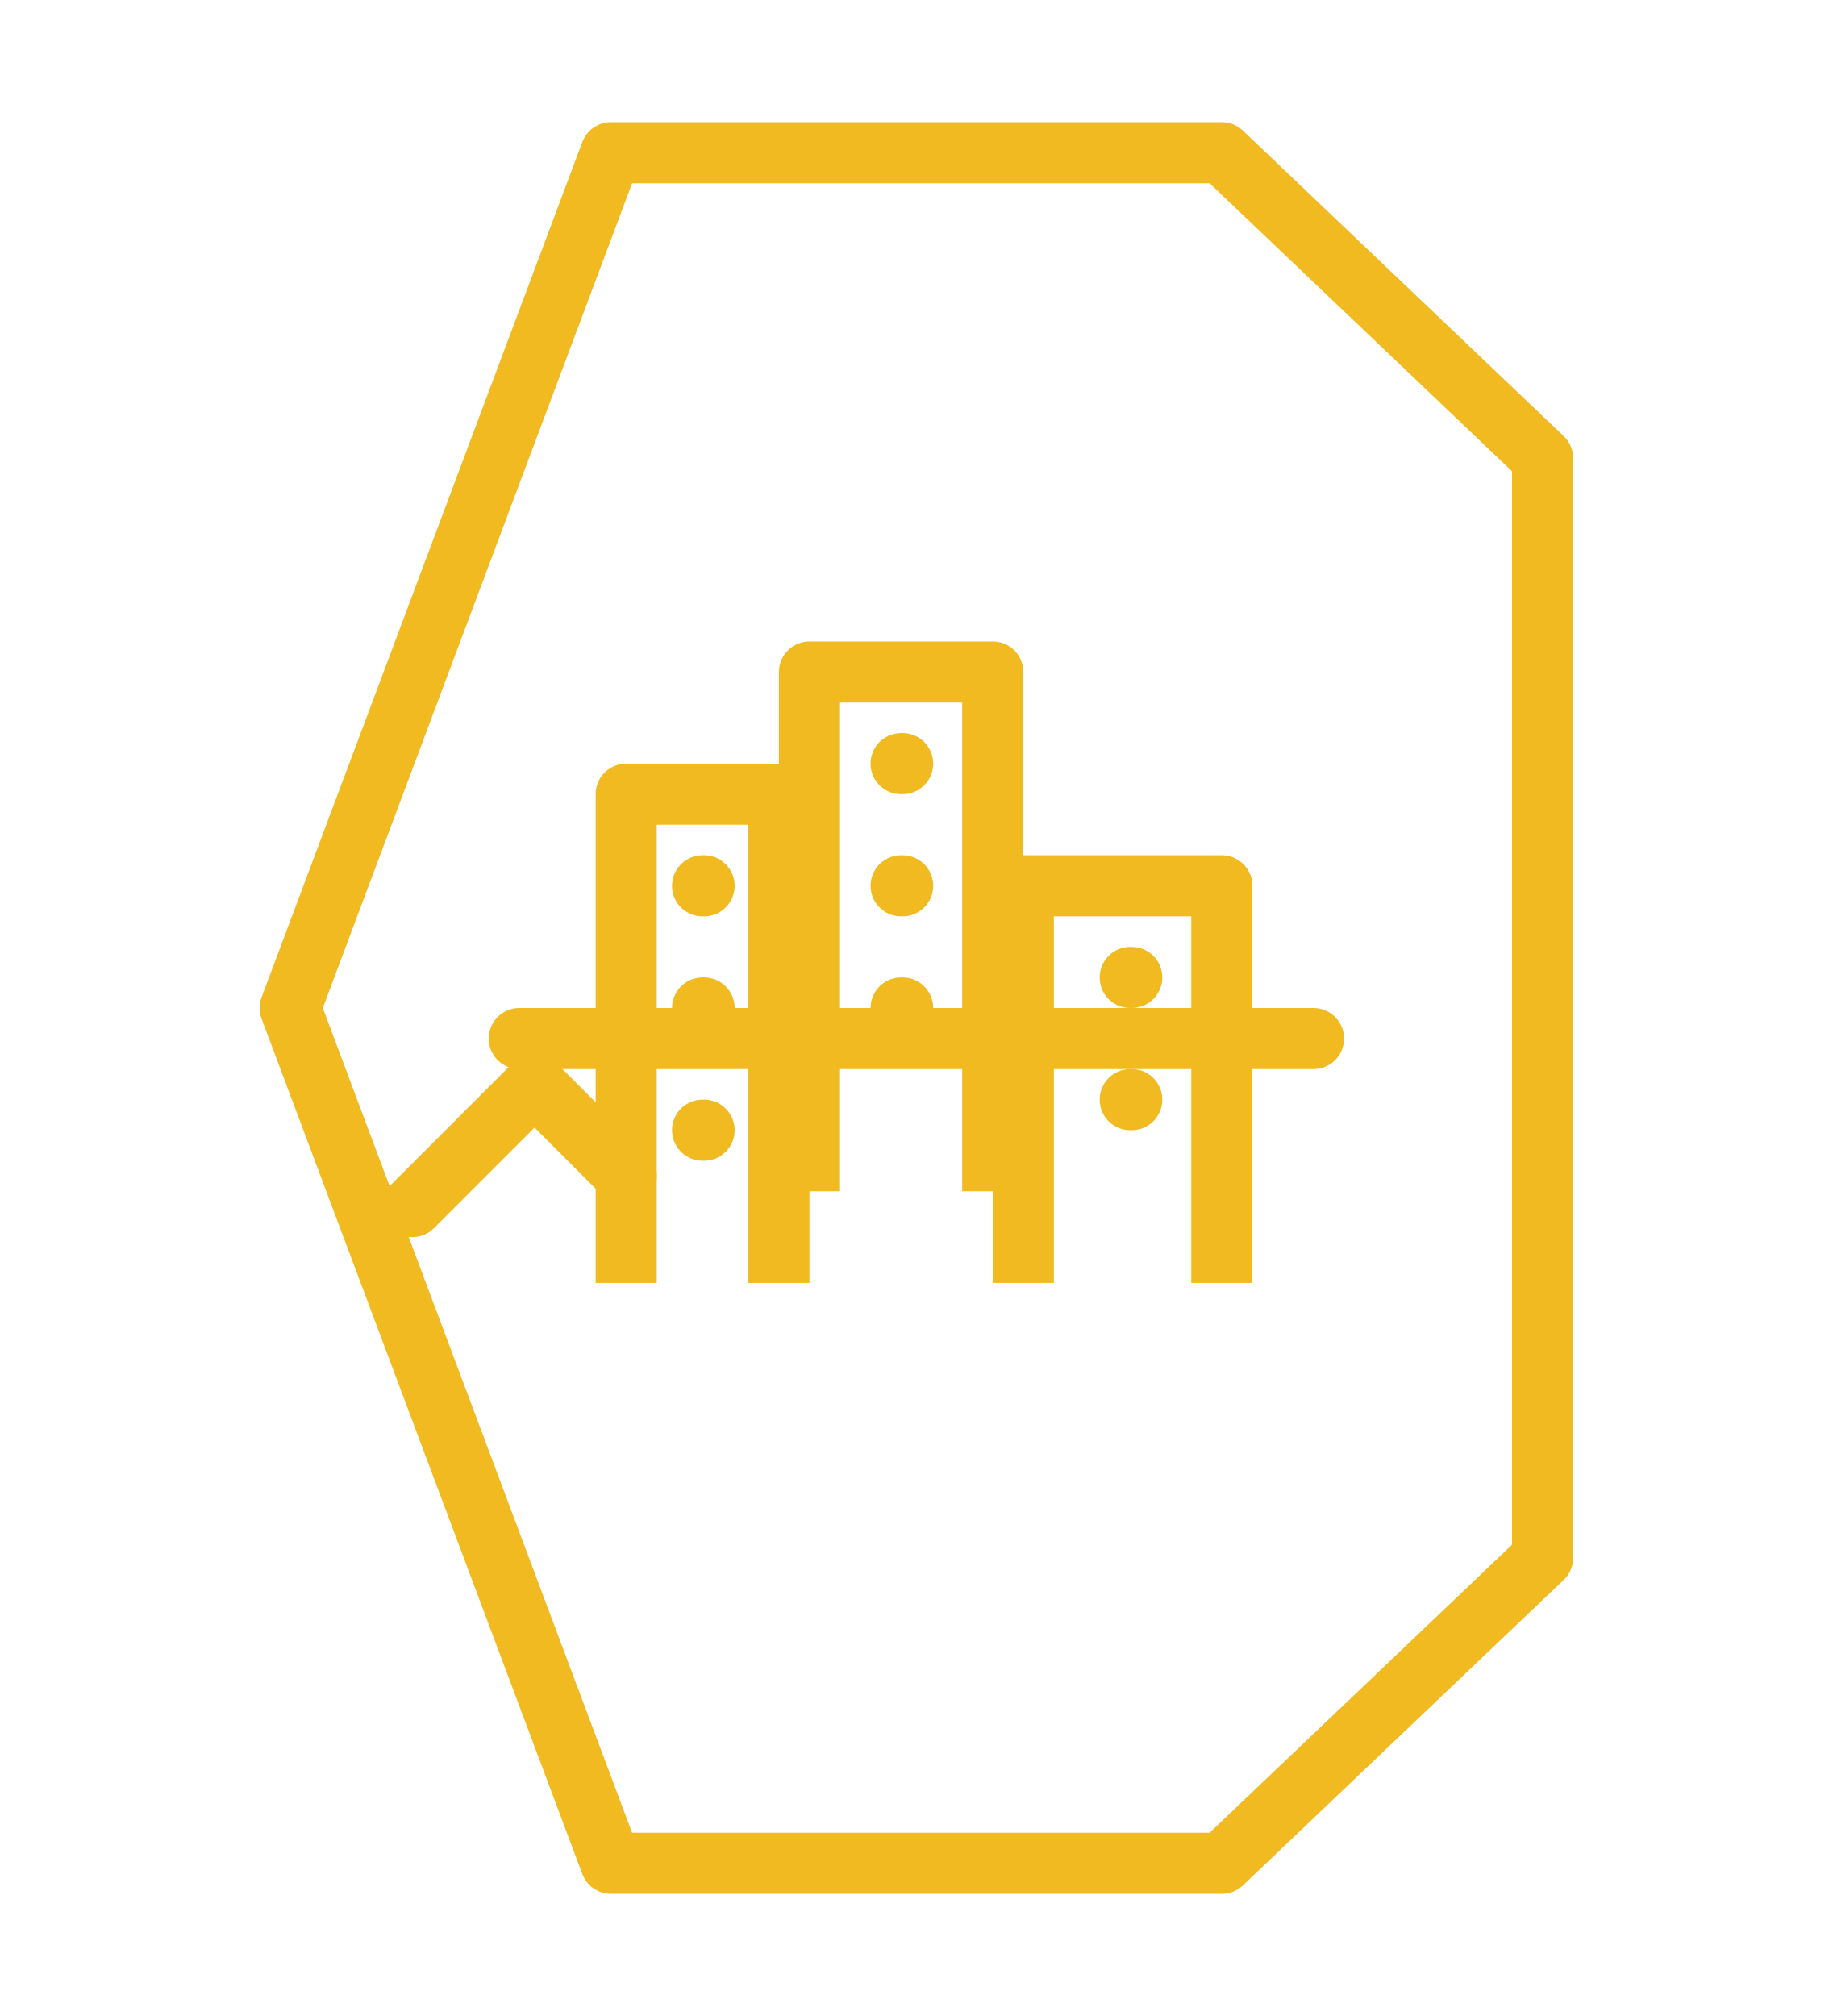
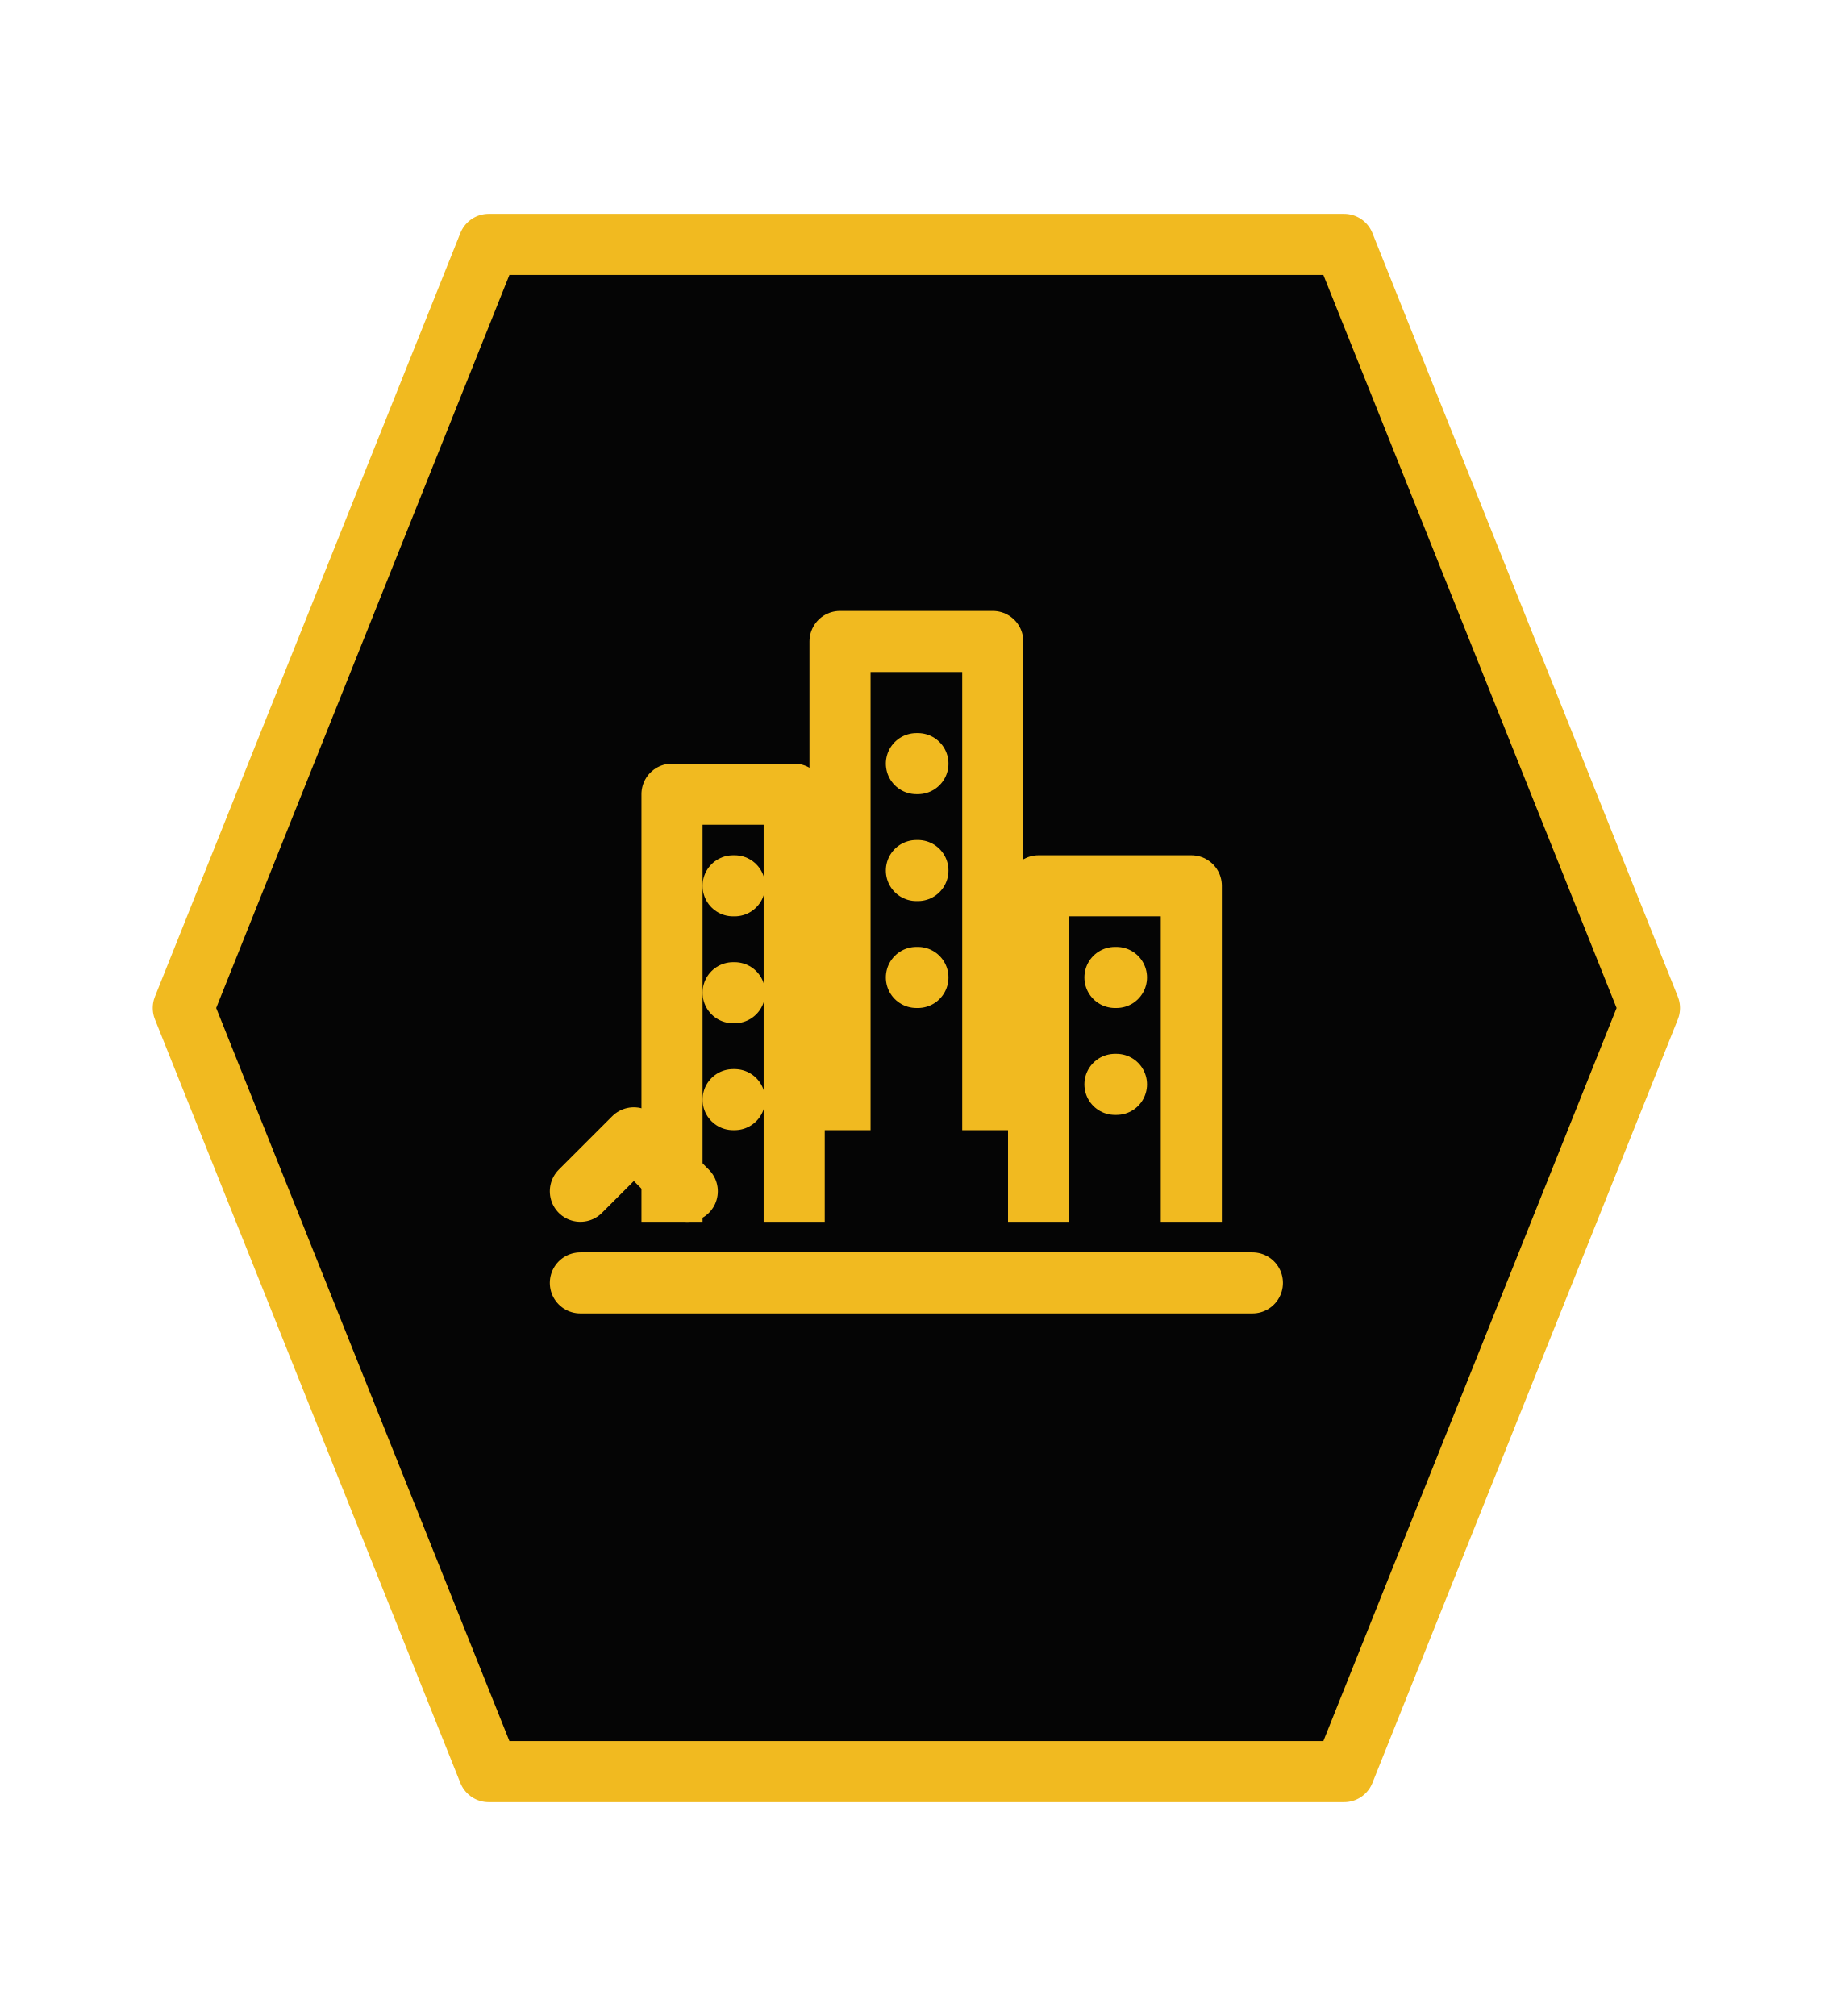
<svg xmlns="http://www.w3.org/2000/svg" width="120" height="132" viewBox="0 0 120 132" fill="none">
-   <path d="M40 10H80L101 30V102L80 122H40L19 66L40 10Z" stroke="#F1BA20" stroke-width="4" stroke-linejoin="round" />
-   <path d="M34 68H86" stroke="#F1BA20" stroke-width="4" stroke-linecap="round" />
-   <path d="M41 84V52H51V84" stroke="#F1BA20" stroke-width="4" stroke-linejoin="round" />
-   <path d="M53 78V44H65V78" stroke="#F1BA20" stroke-width="4" stroke-linejoin="round" />
-   <path d="M67 84V58H80V84" stroke="#F1BA20" stroke-width="4" stroke-linejoin="round" />
-   <path d="M46 58H46.1" stroke="#F1BA20" stroke-width="4" stroke-linecap="round" />
-   <path d="M46 66H46.1" stroke="#F1BA20" stroke-width="4" stroke-linecap="round" />
-   <path d="M46 74H46.1" stroke="#F1BA20" stroke-width="4" stroke-linecap="round" />
-   <path d="M59 50H59.1" stroke="#F1BA20" stroke-width="4" stroke-linecap="round" />
-   <path d="M59 58H59.1" stroke="#F1BA20" stroke-width="4" stroke-linecap="round" />
-   <path d="M59 66H59.1" stroke="#F1BA20" stroke-width="4" stroke-linecap="round" />
-   <path d="M74 64H74.1" stroke="#F1BA20" stroke-width="4" stroke-linecap="round" />
-   <path d="M74 72H74.1" stroke="#F1BA20" stroke-width="4" stroke-linecap="round" />
-   <path d="M27 79L35 71L41 77" stroke="#F1BA20" stroke-width="4" stroke-linecap="round" stroke-linejoin="round" />
+   <path d="M32 16H88L108 66L88 116H32L12 66L32 16Z" fill="#050505" stroke="#F1BA20" stroke-width="4" stroke-linejoin="round" />
+   <path d="M38 84H82" stroke="#F1BA20" stroke-width="4" stroke-linecap="round" />
+   <path d="M44 80V52H52V80" stroke="#F1BA20" stroke-width="4" stroke-linejoin="round" />
+   <path d="M55 74V42H65V74" stroke="#F1BA20" stroke-width="4" stroke-linejoin="round" />
+   <path d="M68 80V58H78V80" stroke="#F1BA20" stroke-width="4" stroke-linejoin="round" />
+   <path d="M48 58H48.1" stroke="#F1BA20" stroke-width="4" stroke-linecap="round" />
+   <path d="M48 65H48.1" stroke="#F1BA20" stroke-width="4" stroke-linecap="round" />
+   <path d="M48 72H48.1" stroke="#F1BA20" stroke-width="4" stroke-linecap="round" />
+   <path d="M60 50H60.1" stroke="#F1BA20" stroke-width="4" stroke-linecap="round" />
+   <path d="M60 57H60.1" stroke="#F1BA20" stroke-width="4" stroke-linecap="round" />
+   <path d="M60 64H60.1" stroke="#F1BA20" stroke-width="4" stroke-linecap="round" />
+   <path d="M73 64H73.1" stroke="#F1BA20" stroke-width="4" stroke-linecap="round" />
+   <path d="M73 71H73.1" stroke="#F1BA20" stroke-width="4" stroke-linecap="round" />
+   <path d="M38 78L41.5 74.5L45 78" stroke="#F1BA20" stroke-width="4" stroke-linecap="round" stroke-linejoin="round" />
</svg>
